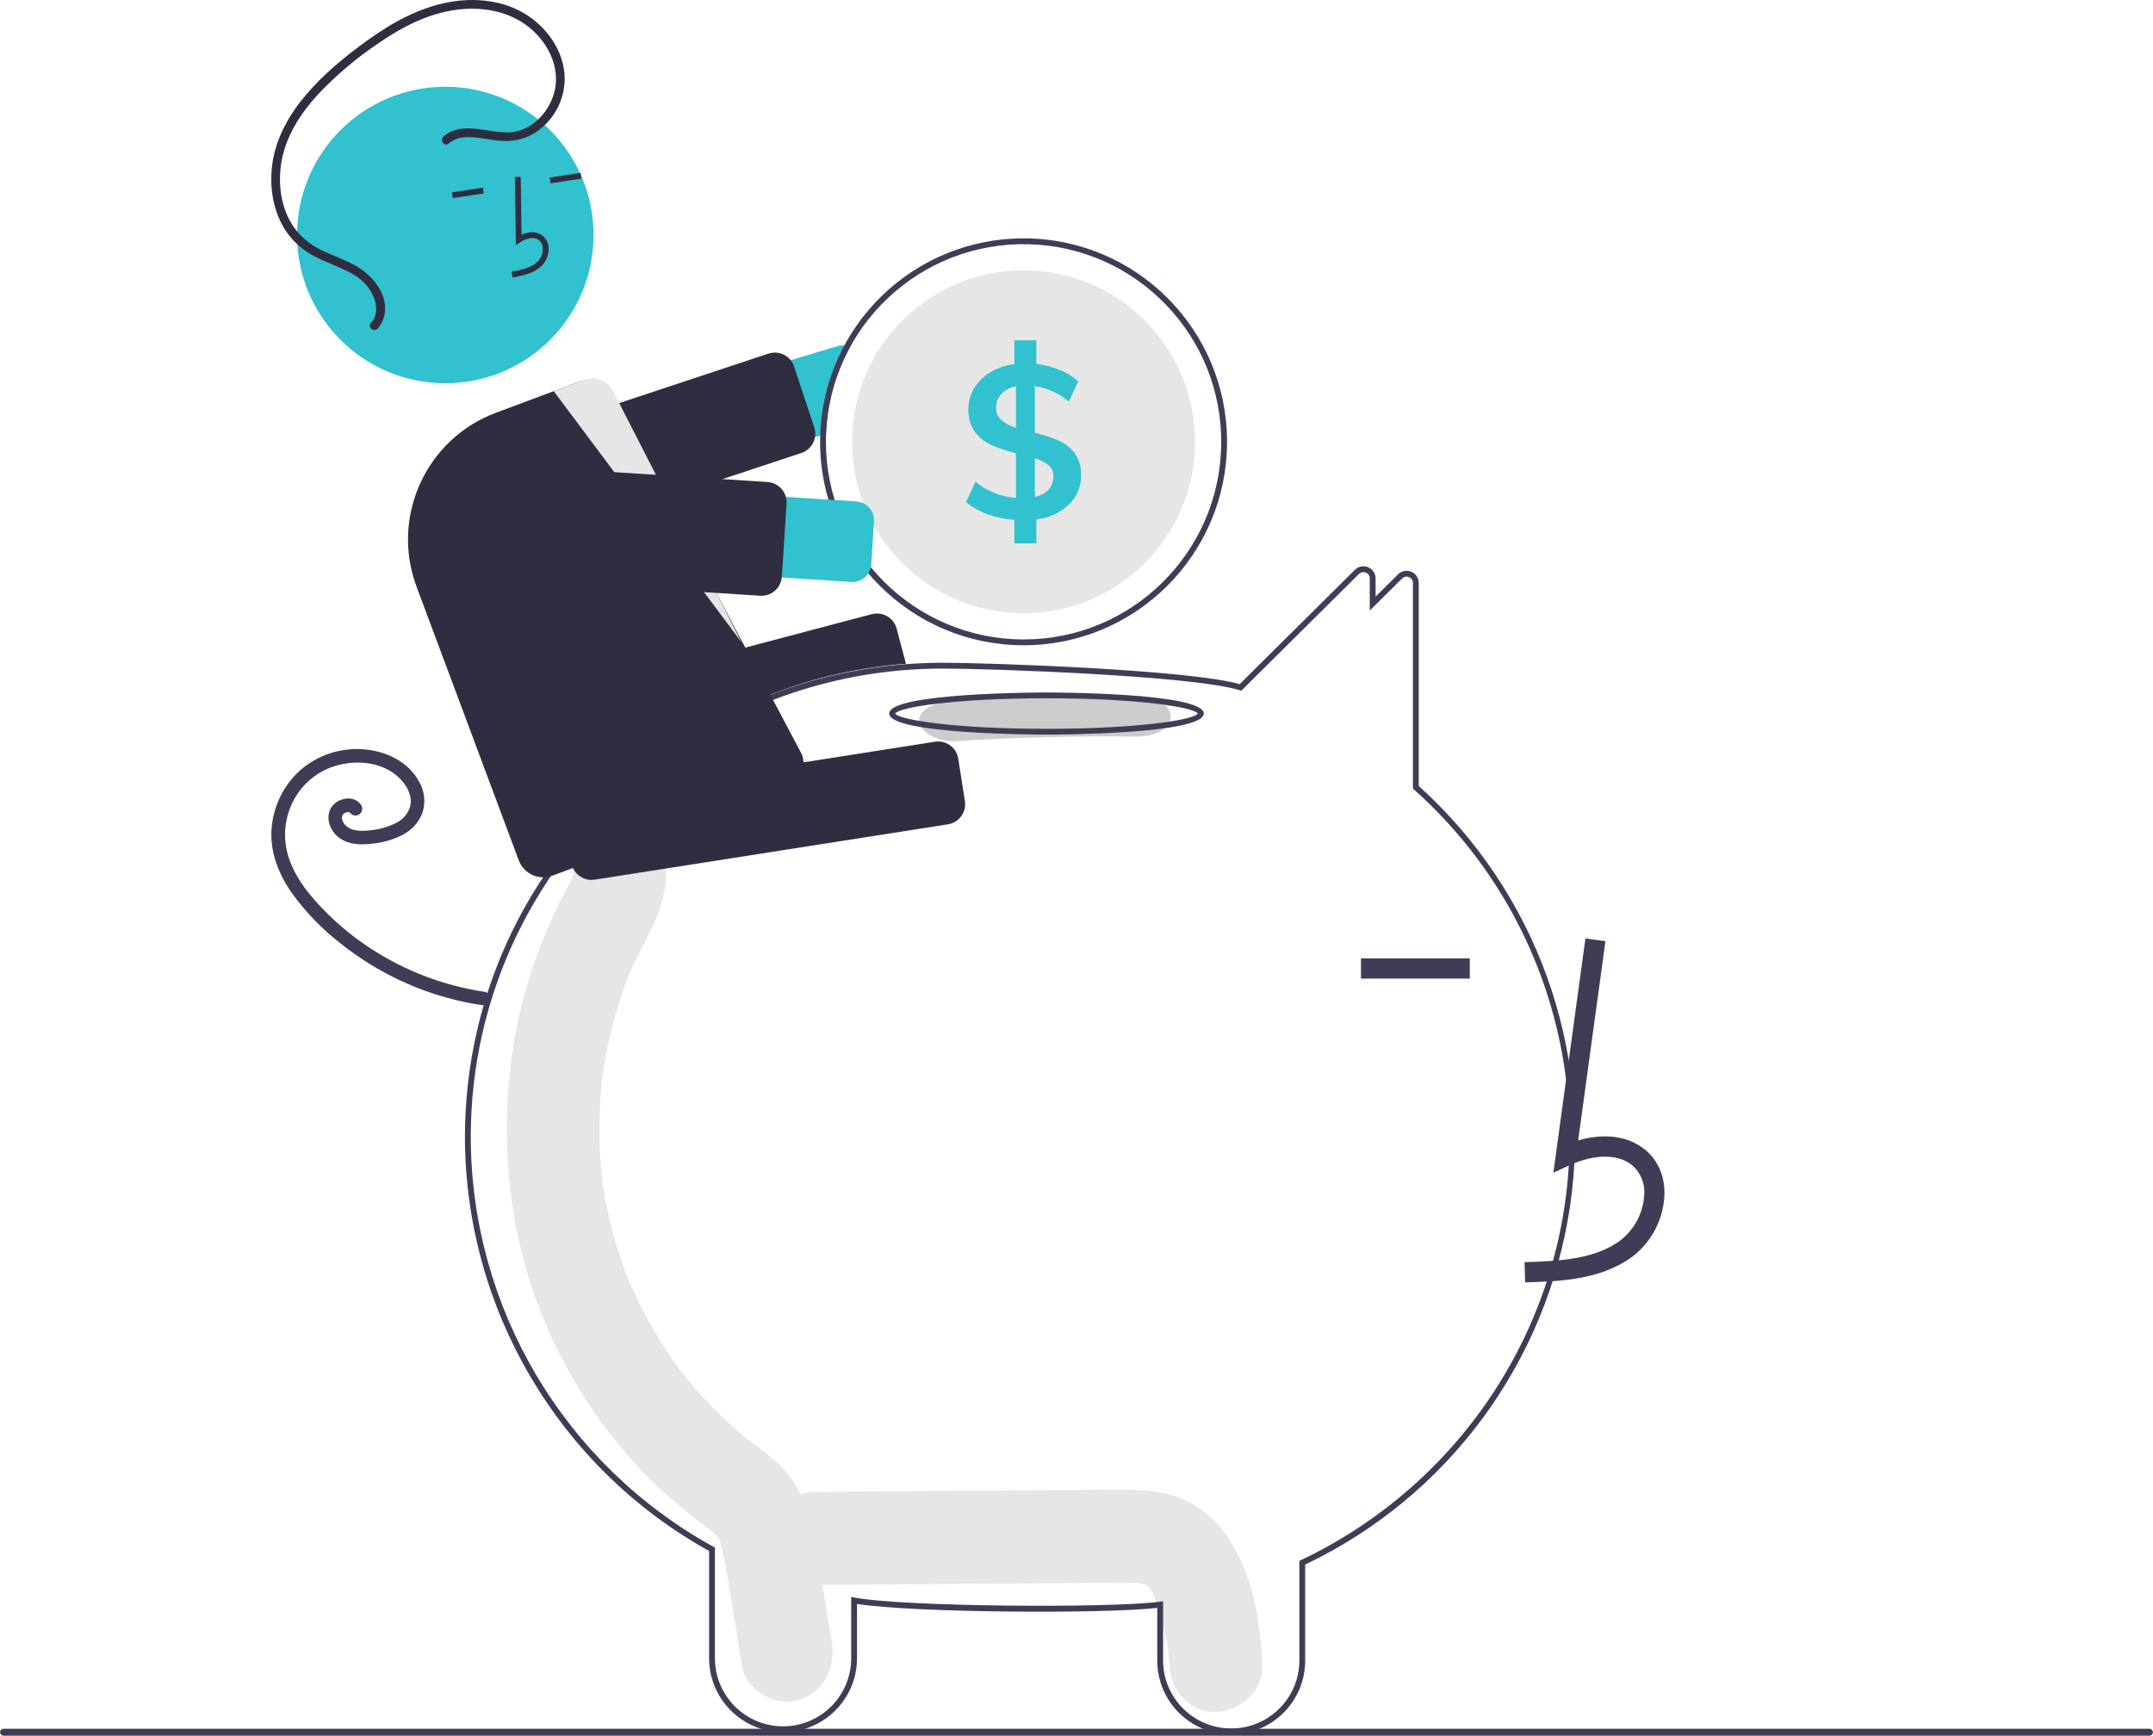
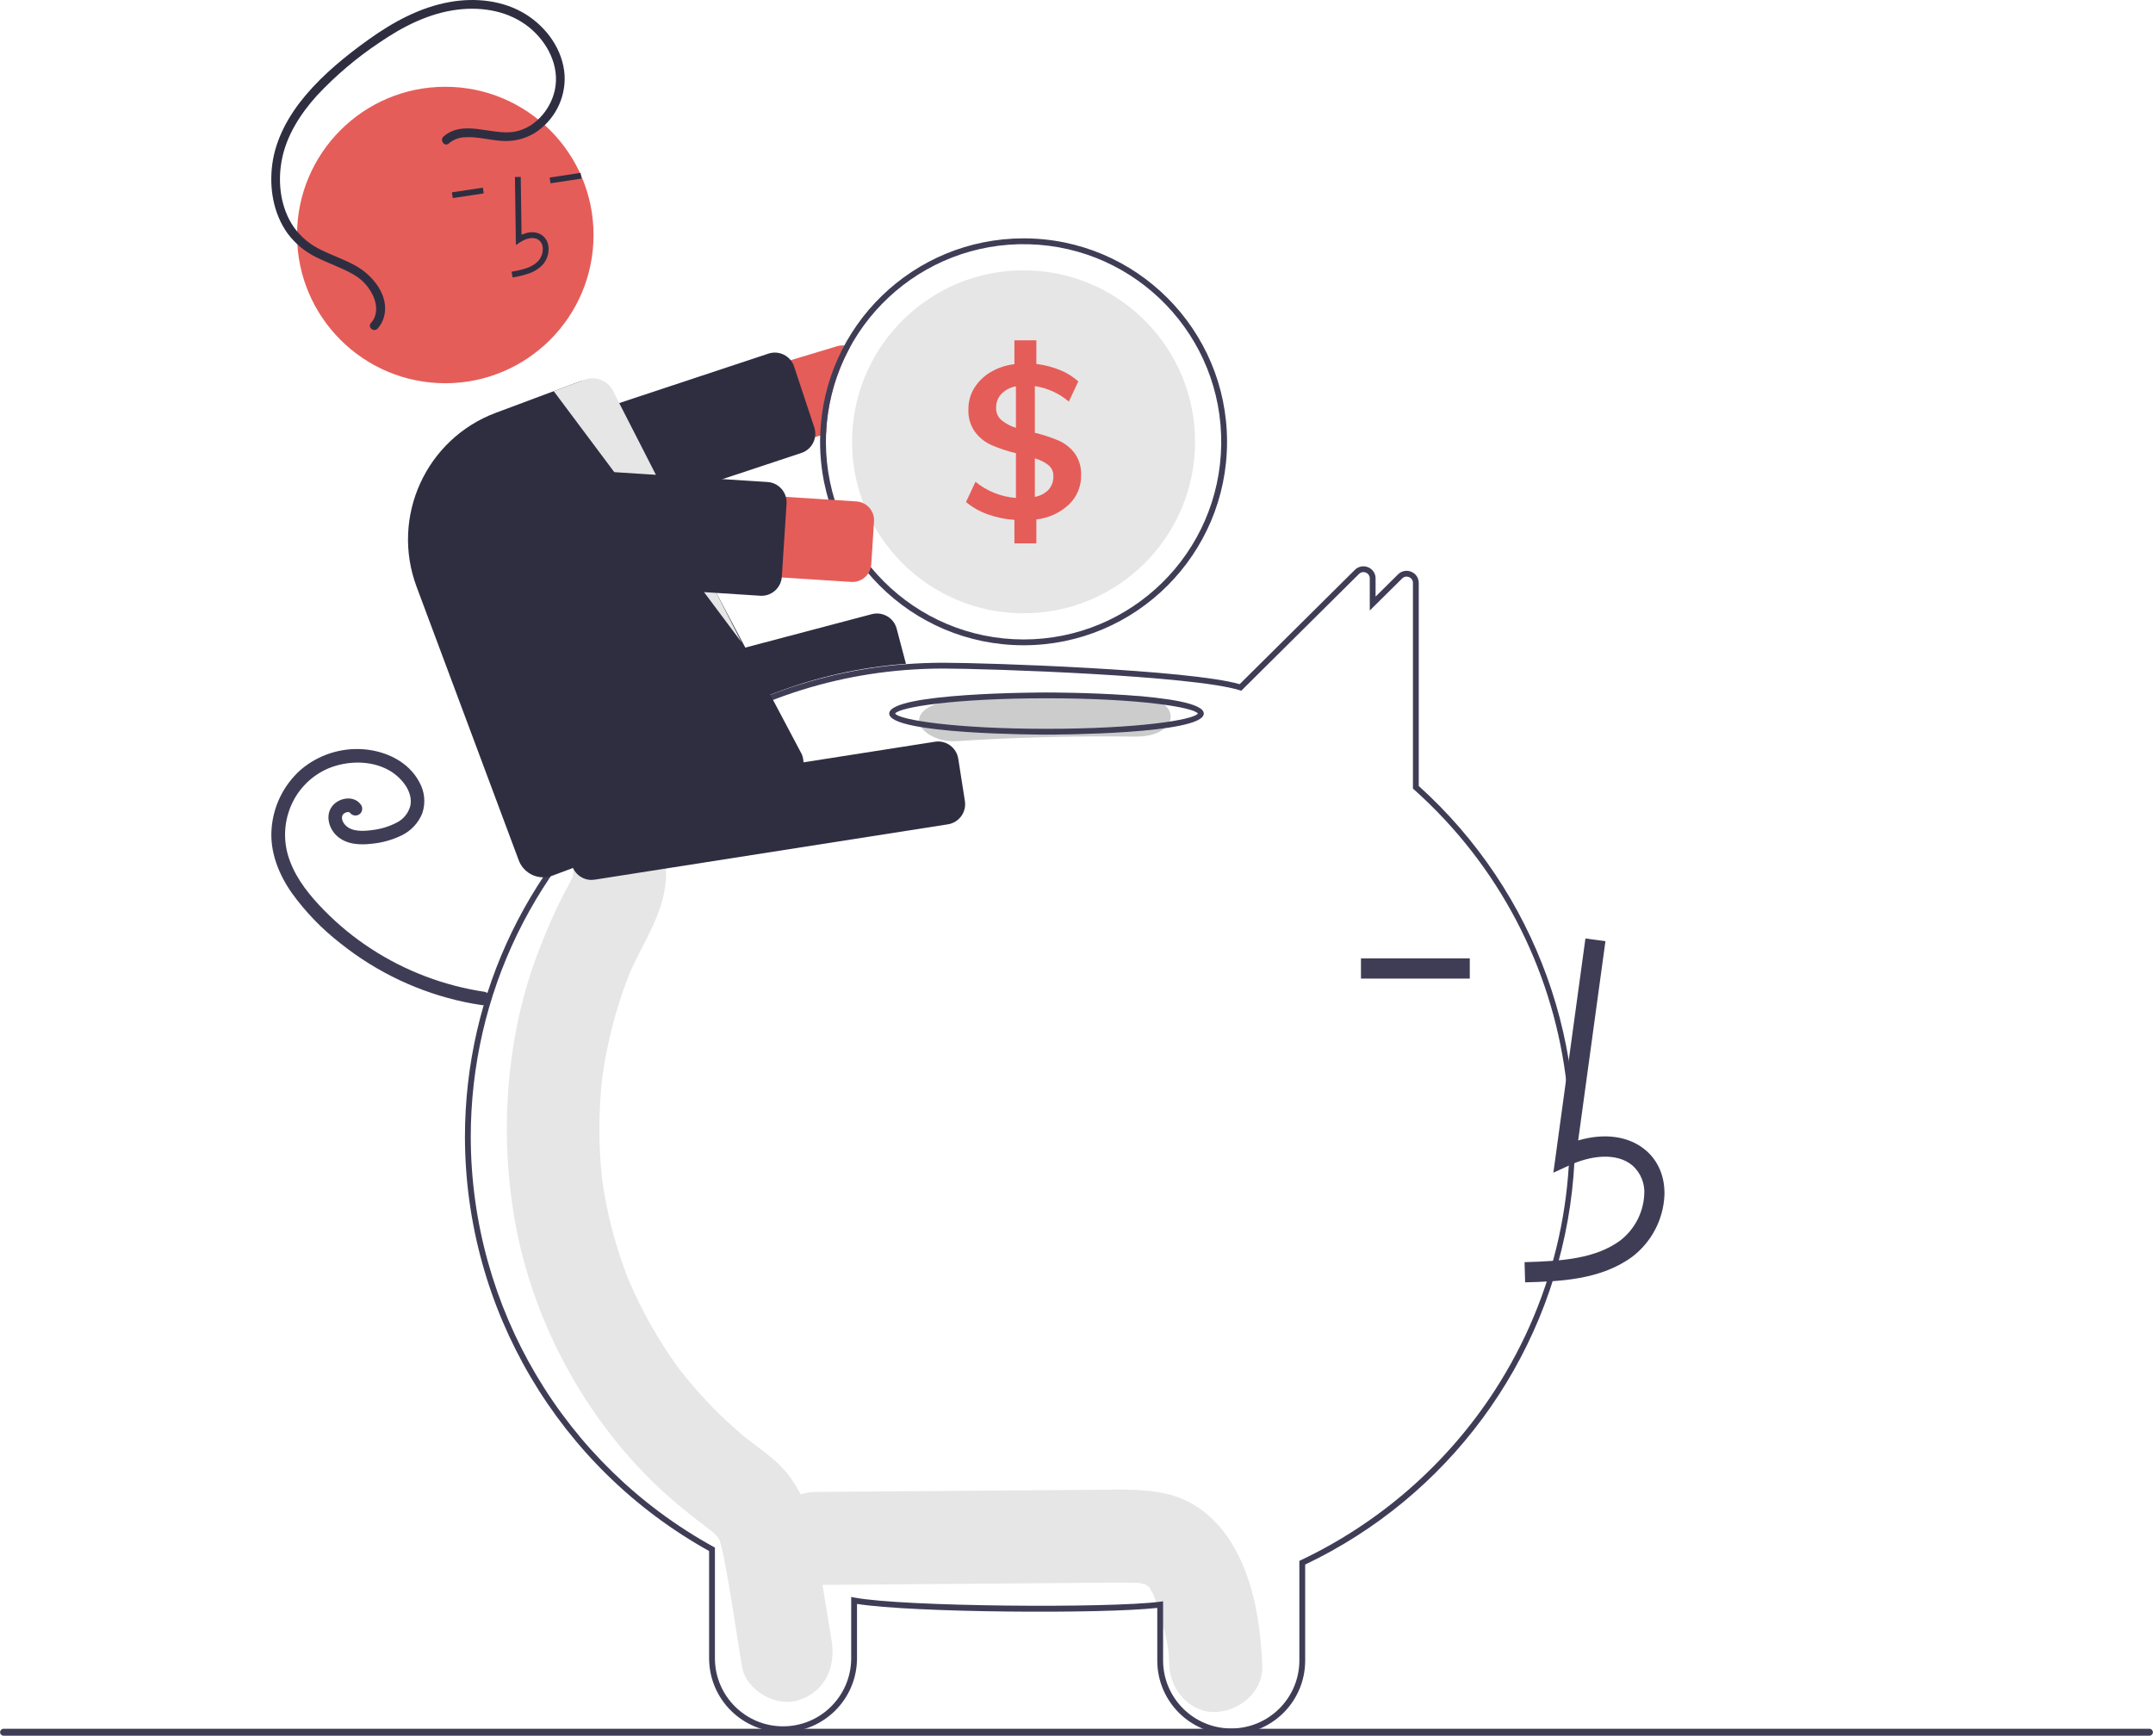
<svg xmlns="http://www.w3.org/2000/svg" id="b5c524f0-66c4-4225-a3aa-c25cef687e0c" data-name="Layer 1" width="740.675" height="597.175" viewBox="0 0 740.675 597.175">
  <path d="M651.612,679.719c-5.122-7.172-12.055-12.419-20.771-14.383-7.601-1.713-15.416-1.421-23.142-1.361l-97.692.753c-8.367.065-16.389,7.313-16,16,.386,8.614,7.032,16.069,16,16q42.926-.331,85.851-.662c6.747-.052,13.497-.174,20.244-.152,1.515.005,3.024.085,4.538.102.367.004.631.001.818-.007.047.014.086.027.147.044.79.217,1.6.366,2.394.572-.278.008.515.503.914.671.055.108.171.299.366.595.272.51,1.077,2.059,1.11,2.01a71.762,71.762,0,0,1,2.987,9.393c1.859,7.047,2.268,8.52,2.536,15.132.338,8.352,7.117,16.398,16,16,8.379-.375,16.363-7.042,16-16C663.3,709.333,660.651,692.377,651.612,679.719Z" transform="translate(-229.6623 -151.4124)" fill="#e6e6e6" />
  <path d="M515.749,715.825c-1.835-11.12-3.635-22.246-5.505-33.36-1.898-11.274-5.774-21.598-14.548-28.997-2.344-1.977-4.775-3.823-7.216-5.663-.858-.647-1.715-1.295-2.563-1.956-.051-.04-.083-.064-.127-.099-.093-.08-.205-.176-.355-.303-3.657-3.095-7.19-6.327-10.556-9.763q-4.483-4.577-8.575-9.545-1.022-1.241-2.019-2.504c-.114-.145-.729-.94-1.135-1.459-.377-.519-1.066-1.457-1.182-1.621q-1.164-1.646-2.286-3.322a156.126,156.126,0,0,1-13.187-24.115q-.547-1.251-1.068-2.517c-.093-.258-.214-.588-.374-1.029-.741-2.038-1.481-4.074-2.159-6.137q-2.16-6.571-3.714-13.336-.768-3.34-1.383-6.715-.317-1.735-.593-3.478c-.03-.193-.21-1.446-.316-2.154-.078-.712-.224-1.972-.243-2.166q-.176-1.756-.312-3.516-.307-3.96-.415-7.933-.185-7.061.253-14.122c.166-2.645.402-5.282.693-7.915.018-.162.031-.29.044-.406.018-.118.038-.251.062-.417.215-1.455.442-2.908.695-4.356a159.294,159.294,0,0,1,3.739-16.313q1.088-3.809,2.363-7.555.568-1.663,1.173-3.314c-.026.071,1.182-3.016,1.198-3.119,4.795-11.329,12.638-21.657,12.648-34.526.007-8.713-7.364-17.06-16-16.657a16.625,16.625,0,0,0-16,16.657c0,.196-.001.363-.001.525-.081.271-.148.498-.208.698-.935,2.032-2.081,3.963-3.107,5.944-2.811,5.423-5.209,11.025-7.488,16.708a159.825,159.825,0,0,0-8.529,28.628,182.098,182.098,0,0,0-.968,65.04c6.204,37.813,26.662,74.009,55.103,98.339,2.468,2.111,4.997,4.152,7.549,6.151,1.056.827,2.121,1.639,3.191,2.446.506.381,2.602,2.034,1.68,1.233,1.982,1.692,2.817,2.543,3.326,3.789.074.288.174.678.311,1.211.359,1.405.7,2.808.983,4.233,2.476,12.451,4.196,25.112,6.264,37.644,1.421,8.611,12.022,14.215,19.682,11.634C513.49,733.312,517.272,725.051,515.749,715.825Z" transform="translate(-229.6623 -151.4124)" fill="#e6e6e6" />
  <path d="M653.23,748.12a25.374,25.374,0,0,1-25.44-25.25V704.619c-19.109,2.139-84.543,1.644-103.3-1.37v18.892a25.441,25.441,0,0,1-50.88,0v-37.092a163.307,163.307,0,0,1-84-142.388c0-49.83,22.583-96.314,61.959-127.534a164.075,164.075,0,0,1,89.323-35.173c4.427-.347,8.881-.523,13.239-.523,15.352,0,84.619,2.372,101.998,7.372L695.756,347.48a4.16,4.16,0,0,1,4.55-.907,4.1,4.1,0,0,1,2.584,3.847v6.252l7.716-7.642a4.151,4.151,0,0,1,4.546-.908,4.102,4.102,0,0,1,2.587,3.848v69.865a162.759,162.759,0,0,1-39.07,267.866v33.169A25.374,25.374,0,0,1,653.23,748.12ZM629.79,702.351v20.52a23.441,23.441,0,0,0,46.88,0V688.438l.571-.271a162.456,162.456,0,0,0,66.531-58.182,160.325,160.325,0,0,0-27.699-206.96l-.332-.298V351.97a2.103,2.103,0,0,0-1.342-1.996,2.149,2.149,0,0,0-2.381.473l-11.127,11.021V350.42a2.103,2.103,0,0,0-1.342-1.996,2.154,2.154,0,0,0-2.385.477l-40.476,40.164-.575-.18c-16.156-5.057-86.513-7.454-101.982-7.454-4.306,0-8.707.174-13.082.517a162.075,162.075,0,0,0-88.237,34.746c-38.895,30.838-61.202,76.751-61.202,125.967A161.315,161.315,0,0,0,475.094,683.585l.516.286v38.27a23.441,23.441,0,0,0,46.88,0V700.854l1.185.223c16.856,3.171,87.832,3.671,104.985,1.421Z" transform="translate(-229.6623 -151.4124)" fill="#3f3d56" />
-   <path d="M517.66,270.53,406.92,303.81a13.882,13.882,0,0,0,7.99,26.59l96.91-29.13,2.03-.61a67.517,67.517,0,0,1,8.29-29.86,6.165,6.165,0,0,0-2-.52A6.367,6.367,0,0,0,517.66,270.53Z" transform="translate(-229.6623 -151.4124)" fill="#32C1CE" />
+   <path d="M517.66,270.53,406.92,303.81a13.882,13.882,0,0,0,7.99,26.59l96.91-29.13,2.03-.61a67.517,67.517,0,0,1,8.29-29.86,6.165,6.165,0,0,0-2-.52A6.367,6.367,0,0,0,517.66,270.53Z" transform="translate(-229.6623 -151.4124)" fill="#E55D59" />
  <path d="M412.995,337.495a7.013,7.013,0,0,1-6.638-4.801l-6.925-20.896a6.999,6.999,0,0,1,4.443-8.847l90.131-29.87a7,7,0,0,1,8.847,4.442l6.925,20.896a6.976,6.976,0,0,1-4.193,8.759q-.125.047-.252.088l-90.129,29.869A7.003,7.003,0,0,1,412.995,337.495Z" transform="translate(-229.6623 -151.4124)" fill="#2f2e41" />
  <path d="M581.79,233.42a70.031,70.031,0,0,0-69.97,67.85c-.02.71-.03,1.43-.03,2.15a70,70,0,1,0,70-70Zm0,138a68.071,68.071,0,0,1-68-68q0-1.395.06-2.76A67.998,67.998,0,1,1,581.79,371.42Z" transform="translate(-229.6623 -151.4124)" fill="#3f3d56" />
  <path d="M640.79,303.42a59,59,0,0,1-118,0c0-1.87.09-3.71.26-5.53A59,59,0,0,1,640.79,303.42Z" transform="translate(-229.6623 -151.4124)" fill="#e6e6e6" />
-   <path d="M599.36,307.34a14.048,14.048,0,0,0-5.47-4.33,53.139,53.139,0,0,0-8.22-2.7V284.25a23.396,23.396,0,0,1,11.69,5.33l3.26-6.95a21.561,21.561,0,0,0-6.36-3.93,31.259,31.259,0,0,0-8.07-2.07v-8.14h-7.55v8.22a20.672,20.672,0,0,0-8.25,2.77,16.399,16.399,0,0,0-5.59,5.48,13.771,13.771,0,0,0-1.99,7.29,12.463,12.463,0,0,0,2.29,7.8,14.51,14.51,0,0,0,5.7,4.52,52.692,52.692,0,0,0,8.36,2.77v15.39A24.988,24.988,0,0,1,565.25,317.18l-3.26,6.96a24.58,24.58,0,0,0,7.44,4.22,34.161,34.161,0,0,0,9.21,1.92v8.07h7.55v-8.22a19.538,19.538,0,0,0,11.21-5.14,13.59,13.59,0,0,0,4.18-10.1A12.055,12.055,0,0,0,599.36,307.34Zm-20.2-8.73a14.499,14.499,0,0,1-5.03-2.7,5.32,5.32,0,0,1-1.78-4.18,6.726,6.726,0,0,1,1.82-4.81,9.202,9.202,0,0,1,4.99-2.59Zm11.25,21.28a8.557,8.557,0,0,1-4.74,2.47V309.12a13.24,13.24,0,0,1,4.74,2.37,4.658,4.658,0,0,1,1.63,3.7A6.804,6.804,0,0,1,590.41,319.89Z" transform="translate(-229.6623 -151.4124)" fill="#32C1CE" />
+   <path d="M599.36,307.34a14.048,14.048,0,0,0-5.47-4.33,53.139,53.139,0,0,0-8.22-2.7V284.25a23.396,23.396,0,0,1,11.69,5.33l3.26-6.95a21.561,21.561,0,0,0-6.36-3.93,31.259,31.259,0,0,0-8.07-2.07v-8.14h-7.55v8.22a20.672,20.672,0,0,0-8.25,2.77,16.399,16.399,0,0,0-5.59,5.48,13.771,13.771,0,0,0-1.99,7.29,12.463,12.463,0,0,0,2.29,7.8,14.51,14.51,0,0,0,5.7,4.52,52.692,52.692,0,0,0,8.36,2.77v15.39A24.988,24.988,0,0,1,565.25,317.18l-3.26,6.96a24.58,24.58,0,0,0,7.44,4.22,34.161,34.161,0,0,0,9.21,1.92v8.07h7.55v-8.22a19.538,19.538,0,0,0,11.21-5.14,13.59,13.59,0,0,0,4.18-10.1A12.055,12.055,0,0,0,599.36,307.34Zm-20.2-8.73a14.499,14.499,0,0,1-5.03-2.7,5.32,5.32,0,0,1-1.78-4.18,6.726,6.726,0,0,1,1.82-4.81,9.202,9.202,0,0,1,4.99-2.59Zm11.25,21.28a8.557,8.557,0,0,1-4.74,2.47V309.12a13.24,13.24,0,0,1,4.74,2.37,4.658,4.658,0,0,1,1.63,3.7A6.804,6.804,0,0,1,590.41,319.89Z" transform="translate(-229.6623 -151.4124)" fill="#E55D59" />
  <path d="M416.209,422.184a7.023,7.023,0,0,1-6.775-5.216l-3.77-14.27a7.004,7.004,0,0,1,4.975-8.551l118.941-31.43a7.015,7.015,0,0,1,8.551,4.985l3.194,12.09-.598.046a160.163,160.163,0,0,0-84.108,31.871l-.173.084-38.46,10.16A6.963,6.963,0,0,1,416.209,422.184Z" transform="translate(-229.6623 -151.4124)" fill="#2f2e41" />
  <path d="M396.51,492.671a98.108,98.108,0,0,1-39.122-14.792A95.527,95.527,0,0,1,341.214,464.65c-4.828-4.924-9.447-10.521-11.838-17.079a25.299,25.299,0,0,1,.331-18.769,24.334,24.334,0,0,1,13.169-13.126c5.99-2.389,13.226-2.644,19.055-.028a17.089,17.089,0,0,1,6.964,5.606,11.435,11.435,0,0,1,1.81,3.758,7.674,7.674,0,0,1,.09,3.759,9.016,9.016,0,0,1-4.774,5.723,24.068,24.068,0,0,1-8.152,2.486c-2.86.39-6.969.745-9.268-1.551a4.669,4.669,0,0,1-1.093-1.611,3.114,3.114,0,0,1-.172-1.458c-.034.217.139-.472.129-.445-.036.102-.194.35.03-.031a3.397,3.397,0,0,1,.233-.363c-.076.098-.243.262.055-.019a1.962,1.962,0,0,1,.914-.564c.138-.04.279-.072.418-.11.353-.096-.352.005.009-.006.139-.004.28-.001.419-.007.354-.016-.349-.097-.01-.011.132.033.262.065.392.106.282.089-.2-.207-.009.014.224.259-.235-.252.019-.001a4.624,4.624,0,0,1,.358.394,2.359,2.359,0,0,0,3.315,0,2.399,2.399,0,0,0,0-3.315c-2.311-2.865-6.877-2.157-9.215.264-2.982,3.088-1.801,7.983,1.1,10.678,3.284,3.051,7.934,3.263,12.158,2.751a29.817,29.817,0,0,0,10.269-2.902,14.398,14.398,0,0,0,7.024-7.588,13.174,13.174,0,0,0-1.056-10.769c-3.729-7.011-11.452-10.606-19.084-11.228a29.812,29.812,0,0,0-21.819,7.163,30.154,30.154,0,0,0-9.888,20.075c-.666,7.996,2.436,15.761,6.959,22.214a84.627,84.627,0,0,0,16.779,17.353,102.473,102.473,0,0,0,42.812,20.191q2.792.577,5.615.988a2.421,2.421,0,0,0,2.883-1.637,2.361,2.361,0,0,0-1.637-2.883Z" transform="translate(-229.6623 -151.4124)" fill="#3f3d56" />
  <path d="M619.895,390.794q-30.663-.433-61.133,1.556c-6.943.453-12.951,2.907-12.951,7.032,0,3.449,5.96,7.489,12.951,7.032q30.454-1.989,61.133-1.556C636.569,405.094,636.559,391.029,619.895,390.794Z" transform="translate(-229.6623 -151.4124)" fill="#ccc" />
  <path d="M589.682,404.162c-2.209,0-54.106-.083-54.106-7.251,0-7.168,51.896-7.25,54.106-7.25s54.106.083,54.106,7.25C643.787,404.079,591.891,404.162,589.682,404.162Zm-52.076-7.251c1.42,2.173,20.496,5.251,52.076,5.251s50.656-3.078,52.076-5.251c-1.42-2.173-20.496-5.25-52.076-5.25S539.025,394.738,537.605,396.911Z" transform="translate(-229.6623 -151.4124)" fill="#3f3d56" />
  <path d="M754.336,592.612c11.488-.319,25.786-.718,36.801-8.764a28.262,28.262,0,0,0,11.121-21.103c.225-6.355-2.071-11.901-6.465-15.614-5.753-4.861-14.154-6.002-23.207-3.341l9.38-68.548-6.886-.943L764.052,554.885l5.75-2.639c6.666-3.058,15.817-4.614,21.504.192a12.215,12.215,0,0,1,4.006,10.062,21.361,21.361,0,0,1-8.275,15.735c-8.572,6.261-19.969,7.069-32.895,7.43Z" transform="translate(-229.6623 -151.4124)" fill="#3f3d56" />
  <rect x="468.203" y="329.741" width="37.432" height="6.95" fill="#3f3d56" />
  <path d="M433.148,454.15a7.012,7.012,0,0,1-6.904-5.917L423.959,433.651a7.008,7.008,0,0,1,5.832-8L551.322,406.609a7.007,7.007,0,0,1,7.999,5.832l2.285,14.582a7.007,7.007,0,0,1-5.832,8l-121.531,19.042A7.096,7.096,0,0,1,433.148,454.15Z" transform="translate(-229.6623 -151.4124)" fill="#2f2e41" />
-   <circle cx="153.189" cy="80.855" r="51" fill="#32C1CE" />
+   <circle cx="153.189" cy="80.855" r="51" fill="#E55D59" />
  <path d="M411.727,245.463a12.095,12.095,0,0,0,4.367-2.676,8.133,8.133,0,0,0,2.255-6.483,5.472,5.472,0,0,0-2.512-4.164c-1.846-1.135-4.285-1.092-6.747.049l-.284-19.908-2.0.028.334,23.404,1.522-.998c1.765-1.156,4.302-1.994,6.127-.872a3.514,3.514,0,0,1,1.573,2.69,6.146,6.146,0,0,1-1.676,4.834c-2.168,2.151-5.377,2.872-9.039,3.531l.354,1.968A32.963,32.963,0,0,0,411.727,245.463Z" transform="translate(-229.6623 -151.4124)" fill="#2f2e41" />
  <rect x="418.838" y="211.679" width="10.772" height="2" transform="translate(-256.7253 -85.49311) rotate(-8.61162)" fill="#2f2e41" />
  <rect x="385.221" y="216.769" width="10.772" height="2" transform="translate(-257.8664 -90.46937) rotate(-8.61162)" fill="#2f2e41" />
  <path d="M416.555,453.258a9.03,9.03,0,0,1-8.434-5.855L372.957,353.235a46.532,46.532,0,0,1,27.284-59.802L428.833,282.756a8.958,8.958,0,0,1,6.878.239,8.832,8.832,0,0,1,4.675,4.986L505.523,410.964a9.002,9.002,0,0,1-5.257,11.638L419.7,452.687A8.976,8.976,0,0,1,416.555,453.258Z" transform="translate(-229.6623 -151.4124)" fill="#2f2e41" />
  <path d="M420.158,285.995l64.629,86.426L441.056,286.902a8.079,8.079,0,0,0-10.349-4.846Z" transform="translate(-229.6623 -151.4124)" fill="#e6e6e6" />
-   <path d="M522.49,351.63l-115.395-7.433a13.879,13.879,0,1,1,1.784-27.701l115.395,7.433a6.499,6.499,0,0,1,6.069,6.904l-.949,14.729a6.501,6.501,0,0,1-6.905,6.069Z" transform="translate(-229.6623 -151.4124)" fill="#32C1CE" />
+   <path d="M522.49,351.63l-115.395-7.433a13.879,13.879,0,1,1,1.784-27.701l115.395,7.433a6.499,6.499,0,0,1,6.069,6.904l-.949,14.729a6.501,6.501,0,0,1-6.905,6.069Z" transform="translate(-229.6623 -151.4124)" fill="#E55D59" />
  <path d="M491.655,356.395q-.229,0-.458-.015h-0l-94.756-6.104a6.999,6.999,0,0,1-6.536-7.435l1.62-25.158a7,7,0,0,1,7.436-6.535l94.756,6.103a7.008,7.008,0,0,1,6.535,7.435l-1.62,25.159a7.019,7.019,0,0,1-4.546,6.111A6.926,6.926,0,0,1,491.655,356.395Z" transform="translate(-229.6623 -151.4124)" fill="#2f2e41" />
  <path d="M382.267,198.353c6.709-5.77,15.923-.608,23.617-1.512,7.361-.865,13.174-7.468,14.659-14.482,1.732-8.184-2.516-16.383-8.777-21.486-6.857-5.589-15.952-7.193-24.57-6.159-9.878,1.185-18.911,5.789-27.017,11.359a121.85,121.85,0,0,0-21.442,18.169c-5.751,6.352-10.624,13.923-12.18,22.47-1.414,7.768-.334,16.375,4.258,22.955a24.205,24.205,0,0,0,9.474,7.805c3.937,1.933,8.138,3.316,11.952,5.502,5.768,3.305,11.374,10.159,9.567,17.291a9.793,9.793,0,0,1-2.226,4.19c-1.291,1.433-3.619-.461-2.325-1.897,2.273-2.523,2.183-5.888.972-8.9a16.272,16.272,0,0,0-7.233-7.954c-3.993-2.283-8.401-3.692-12.494-5.772a27.023,27.023,0,0,1-9.911-8.214c-4.898-6.807-6.363-15.666-5.253-23.861,1.202-8.868,5.759-16.927,11.471-23.68,6.216-7.349,13.852-13.571,21.652-19.159,8.37-5.997,17.617-11.067,27.85-12.9,8.87-1.59,18.485-.611,26.241,4.223,7.24,4.512,12.792,12.274,13.344,20.947a22.235,22.235,0,0,1-10.376,19.942,19.101,19.101,0,0,1-11.41,2.643c-4.262-.273-8.527-1.578-12.816-1.215a8.941,8.941,0,0,0-5.268,2.128c-1.466,1.261-3.213-1.181-1.759-2.431Z" transform="translate(-229.6623 -151.4124)" fill="#2f2e41" />
  <path d="M969.147,748.588H230.853a1.191,1.191,0,0,1,0-2.381H969.147a1.191,1.191,0,0,1,0,2.381Z" transform="translate(-229.6623 -151.4124)" fill="#3f3d56" />
</svg>
